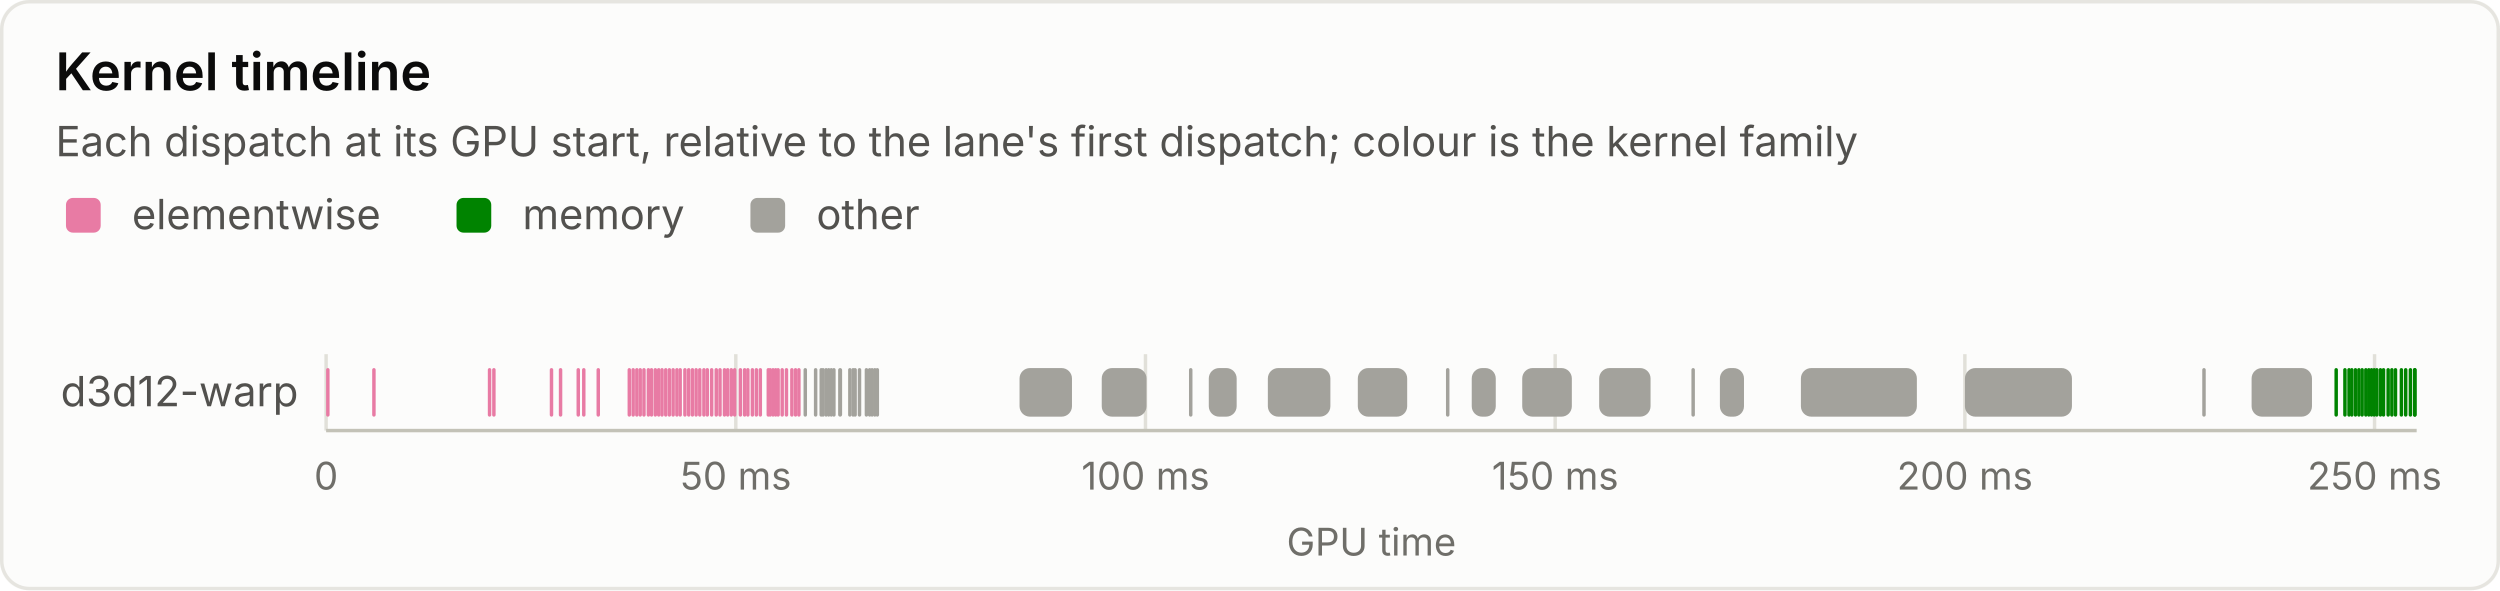
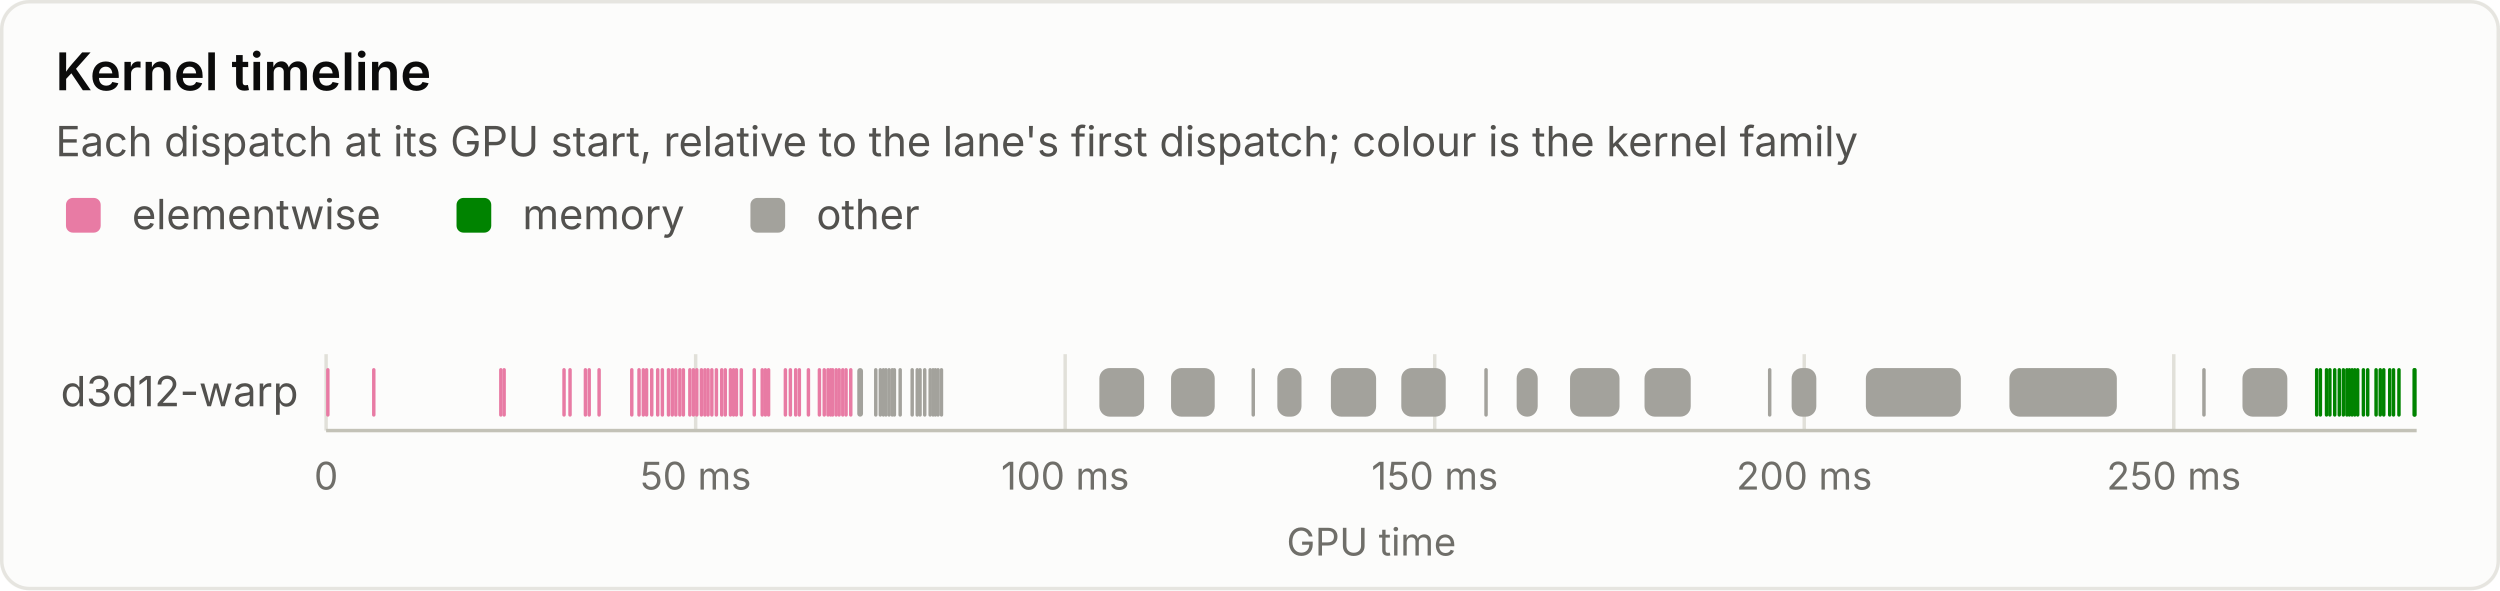
<svg xmlns="http://www.w3.org/2000/svg" width="720" height="170" viewBox="0 0 720 170" role="img" aria-labelledby="kernels-timeline-title kernels-timeline-desc">
  <style>text{font-family:system-ui,-apple-system,'Segoe UI',sans-serif}.line{fill:none;stroke-width:2;stroke-linejoin:round;stroke-linecap:round}.bg{fill:#fcfcfb}.frame{fill:none;stroke:#e6e5e0}.t1{fill:#0b0b0b}.t2{fill:#52514e}.t3{fill:#6f6e69}.grid{stroke:#e1e0d9}.axis{stroke:#c3c2b7}.ref{stroke:#52514e}.band{fill:#f0efec}.ring{stroke:#fcfcfb}.gap{stroke:#fcfcfb}.qx{fill:#f0efec}.qz{fill:#fcfcfb;stroke:#52514e}.emph{stroke:#52514e}.fn{fill:#a3a29c}.sn{stroke:#a3a29c}.f0{fill:#2a78d6}.s0{stroke:#2a78d6}.f1{fill:#eb6834}.s1{stroke:#eb6834}.f2{fill:#1baf7a}.s2{stroke:#1baf7a}.f3{fill:#eda100}.s3{stroke:#eda100}.f4{fill:#e87ba4}.s4{stroke:#e87ba4}.f5{fill:#008300}.s5{stroke:#008300}.f6{fill:#6250d6}.s6{stroke:#6250d6}.f7{fill:#e34948}.s7{stroke:#e34948}.q0{fill:#cde2fb}.q1{fill:#b7d3f6}.q2{fill:#9ec5f4}.q3{fill:#86b6ef}.q4{fill:#6da7ec}.q5{fill:#5598e7}.q6{fill:#3987e5}.q7{fill:#2a78d6}.q8{fill:#256abf}.q9{fill:#1c5cab}.q10{fill:#184f95}.q11{fill:#104281}.q12{fill:#0d366b}.fgood{fill:#0ca30c}.sgood{stroke:#0ca30c}.fwarn{fill:#fab219}.swarn{stroke:#fab219}.fserious{fill:#ec835a}.sserious{stroke:#ec835a}.fcrit{fill:#d03b3b}.scrit{stroke:#d03b3b}@media (prefers-color-scheme:dark){.bg{fill:#1a1a19}.frame{fill:none;stroke:#2c2c2a}.t1{fill:#f0efec}.t2{fill:#c3c2b7}.t3{fill:#898781}.grid{stroke:#2c2c2a}.axis{stroke:#383835}.ref{stroke:#c3c2b7}.band{fill:#242423}.ring{stroke:#1a1a19}.gap{stroke:#1a1a19}.qx{fill:#242423}.qz{fill:#1a1a19;stroke:#c3c2b7}.emph{stroke:#c3c2b7}.fn{fill:#6f6e69}.sn{stroke:#6f6e69}.f0{fill:#3987e5}.s0{stroke:#3987e5}.f1{fill:#d95926}.s1{stroke:#d95926}.f2{fill:#199e70}.s2{stroke:#199e70}.f3{fill:#c98500}.s3{stroke:#c98500}.f4{fill:#d55181}.s4{stroke:#d55181}.f5{fill:#008300}.s5{stroke:#008300}.f6{fill:#9085e9}.s6{stroke:#9085e9}.f7{fill:#e66767}.s7{stroke:#e66767}.q0{fill:#0d366b}.q1{fill:#104281}.q2{fill:#184f95}.q3{fill:#1c5cab}.q4{fill:#256abf}.q5{fill:#2a78d6}.q6{fill:#3987e5}.q7{fill:#5598e7}.q8{fill:#6da7ec}.q9{fill:#86b6ef}.q10{fill:#9ec5f4}.q11{fill:#b7d3f6}.q12{fill:#cde2fb}}</style>
  <rect class="bg" x="0" y="0" width="720" height="170" rx="8" />
  <rect class="frame" x="0.5" y="0.5" width="719" height="169" rx="8" />
  <text class="t1" x="16" y="26" font-size="15" font-weight="600">Kernel timeline</text>
  <text class="t2" x="16" y="45" font-size="12">Each dispatch at its GPU start, relative to the lane's first dispatch; colour is the kernel family</text>
  <rect class="f4" x="19" y="57" width="10" height="10" rx="2" />
  <text class="t2" x="38" y="66" font-size="12">elementwise</text>
  <rect class="f5" x="131.48" y="57" width="10" height="10" rx="2" />
  <text class="t2" x="150.48" y="66" font-size="12">memory</text>
  <rect class="fn" x="216.12" y="57" width="10" height="10" rx="2" />
  <text class="t2" x="235.12" y="66" font-size="12">other</text>
  <line class="grid" x1="93.92" y1="102" x2="93.92" y2="124" stroke-width="1" />
-   <line class="grid" x1="211.91" y1="102" x2="211.91" y2="124" stroke-width="1" />
-   <line class="grid" x1="329.9" y1="102" x2="329.9" y2="124" stroke-width="1" />
-   <line class="grid" x1="447.89" y1="102" x2="447.89" y2="124" stroke-width="1" />
-   <line class="grid" x1="565.88" y1="102" x2="565.88" y2="124" stroke-width="1" />
-   <line class="grid" x1="683.87" y1="102" x2="683.87" y2="124" stroke-width="1" />
+   <line class="grid" x1="200.35" y1="102" x2="200.35" y2="124" stroke-width="1" />
+   <line class="grid" x1="306.77" y1="102" x2="306.77" y2="124" stroke-width="1" />
+   <line class="grid" x1="413.2" y1="102" x2="413.2" y2="124" stroke-width="1" />
+   <line class="grid" x1="519.62" y1="102" x2="519.62" y2="124" stroke-width="1" />
+   <line class="grid" x1="626.05" y1="102" x2="626.05" y2="124" stroke-width="1" />
  <text class="t2" x="85.92" y="117" font-size="12" text-anchor="end">d3d12-warp</text>
  <rect class="f4" x="93.92" y="106" width="1" height="14" rx="0.5" />
-   <rect class="f4" x="107.19" y="106" width="1" height="14" rx="0.5" />
-   <rect class="f4" x="140.49" y="106" width="1" height="14" rx="0.5" />
-   <rect class="f4" x="141.74" y="106" width="1" height="14" rx="0.5" />
-   <rect class="f4" x="158.33" y="106" width="1" height="14" rx="0.5" />
-   <rect class="f4" x="160.94" y="106" width="1" height="14" rx="0.5" />
-   <rect class="f4" x="166.04" y="106" width="1" height="14" rx="0.5" />
-   <rect class="f4" x="167.63" y="106" width="1" height="14" rx="0.5" />
-   <rect class="f4" x="171.8" y="106" width="1" height="14" rx="0.5" />
-   <rect class="f4" x="180.74" y="106" width="1" height="14" rx="0.5" />
-   <rect class="f4" x="181.85" y="106" width="1" height="14" rx="0.5" />
-   <rect class="f4" x="182.91" y="106" width="1" height="14" rx="0.5" />
-   <rect class="f4" x="183.88" y="106" width="1" height="14" rx="0.5" />
-   <rect class="f4" x="184.96" y="106" width="1" height="14" rx="0.5" />
-   <rect class="f4" x="186.24" y="106" width="1" height="14" rx="0.5" />
-   <rect class="f4" x="187.14" y="106" width="1" height="14" rx="0.5" />
-   <rect class="f4" x="188.23" y="106" width="1" height="14" rx="0.5" />
-   <rect class="f4" x="189.21" y="106" width="1" height="14" rx="0.5" />
-   <rect class="f4" x="190.16" y="106" width="1" height="14" rx="0.5" />
-   <rect class="f4" x="191.24" y="106" width="1" height="14" rx="0.5" />
-   <rect class="f4" x="192.28" y="106" width="1" height="14" rx="0.5" />
-   <rect class="f4" x="193.36" y="106" width="1" height="14" rx="0.5" />
-   <rect class="f4" x="194.45" y="106" width="1" height="14" rx="0.5" />
-   <rect class="f4" x="195.39" y="106" width="1" height="14" rx="0.5" />
-   <rect class="f4" x="196.76" y="106" width="1" height="14" rx="0.5" />
-   <rect class="f4" x="197.85" y="106" width="1" height="14" rx="0.5" />
-   <rect class="f4" x="198.92" y="106" width="1" height="14" rx="0.5" />
-   <rect class="f4" x="199.98" y="106" width="1" height="14" rx="0.5" />
-   <rect class="f4" x="201.04" y="106" width="1" height="14" rx="0.5" />
-   <rect class="f4" x="202.23" y="106" width="1" height="14" rx="0.5" />
-   <rect class="f4" x="203.2" y="106" width="1" height="14" rx="0.5" />
-   <rect class="f4" x="204.46" y="106" width="1" height="14" rx="0.5" />
-   <rect class="f4" x="205.78" y="106" width="1" height="14" rx="0.5" />
-   <rect class="f4" x="206.86" y="106" width="1" height="14" rx="0.5" />
-   <rect class="f4" x="208.15" y="106" width="1" height="14" rx="0.5" />
-   <rect class="f4" x="209.07" y="106" width="1" height="14" rx="0.5" />
-   <rect class="f4" x="210.11" y="106" width="1" height="14" rx="0.5" />
-   <rect class="f4" x="211.09" y="106" width="1" height="14" rx="0.5" />
-   <rect class="f4" x="212.73" y="106" width="1" height="14" rx="0.5" />
-   <rect class="f4" x="213.95" y="106" width="1" height="14" rx="0.5" />
-   <rect class="f4" x="214.88" y="106" width="1" height="14" rx="0.5" />
-   <rect class="f4" x="216.19" y="106" width="1" height="14" rx="0.5" />
-   <rect class="f4" x="217.33" y="106" width="1" height="14" rx="0.5" />
-   <rect class="f4" x="218.47" y="106" width="1" height="14" rx="0.5" />
-   <rect class="f4" x="220.77" y="106" width="1" height="14" rx="0.5" />
-   <rect class="f4" x="221.33" y="106" width="1" height="14" rx="0.5" />
-   <rect class="f4" x="222.13" y="106" width="1" height="14" rx="0.5" />
-   <rect class="f4" x="222.88" y="106" width="1" height="14" rx="0.5" />
-   <rect class="f4" x="223.6" y="106" width="1" height="14" rx="0.5" />
-   <rect class="f4" x="224.77" y="106" width="1" height="14" rx="0.5" />
-   <rect class="f4" x="226" y="106" width="1" height="14" rx="0.5" />
-   <rect class="f4" x="227.56" y="106" width="1" height="14" rx="0.5" />
-   <rect class="f4" x="228.61" y="106" width="1" height="14" rx="0.5" />
-   <rect class="f4" x="229.58" y="106" width="1" height="14" rx="0.5" />
-   <rect class="fn" x="231.42" y="106" width="1" height="14" rx="0.5" />
-   <rect class="fn" x="234.4" y="106" width="1" height="14" rx="0.5" />
-   <rect class="fn" x="236.01" y="106" width="1" height="14" rx="0.5" />
-   <rect class="fn" x="236.55" y="106" width="1" height="14" rx="0.5" />
-   <rect class="fn" x="237.42" y="106" width="1" height="14" rx="0.5" />
-   <rect class="fn" x="238.16" y="106" width="1" height="14" rx="0.5" />
-   <rect class="fn" x="238.92" y="106" width="1" height="14" rx="0.5" />
-   <rect class="fn" x="239.66" y="106" width="1" height="14" rx="0.5" />
-   <rect class="fn" x="241.38" y="106" width="1.15" height="14" rx="0.58" />
-   <rect class="fn" x="244.26" y="106" width="1" height="14" rx="0.5" />
-   <rect class="fn" x="245.19" y="106" width="1" height="14" rx="0.5" />
-   <rect class="fn" x="245.77" y="106" width="1" height="14" rx="0.5" />
-   <rect class="fn" x="247.04" y="106" width="1" height="14" rx="0.5" />
-   <rect class="fn" x="249.03" y="106" width="1" height="14" rx="0.5" />
-   <rect class="fn" x="249.96" y="106" width="1" height="14" rx="0.5" />
-   <rect class="fn" x="250.66" y="106" width="1" height="14" rx="0.5" />
-   <rect class="fn" x="251.44" y="106" width="1" height="14" rx="0.5" />
-   <rect class="fn" x="252.17" y="106" width="1" height="14" rx="0.5" />
-   <rect class="fn" x="293.63" y="106" width="15.1" height="14" rx="3" />
-   <rect class="fn" x="317.3" y="106" width="12.9" height="14" rx="3" />
-   <rect class="fn" x="342.43" y="106" width="1" height="14" rx="0.5" />
-   <rect class="fn" x="348.13" y="106" width="8.03" height="14" rx="3" />
-   <rect class="fn" x="365.14" y="106" width="18.01" height="14" rx="3" />
-   <rect class="fn" x="391.05" y="106" width="14.22" height="14" rx="3" />
-   <rect class="fn" x="416.44" y="106" width="1" height="14" rx="0.5" />
-   <rect class="fn" x="423.86" y="106" width="6.92" height="14" rx="3" />
-   <rect class="fn" x="438.4" y="106" width="14.29" height="14" rx="3" />
-   <rect class="fn" x="460.56" y="106" width="14.8" height="14" rx="3" />
-   <rect class="fn" x="487.13" y="106" width="1" height="14" rx="0.5" />
-   <rect class="fn" x="495.33" y="106" width="6.94" height="14" rx="3" />
-   <rect class="fn" x="518.66" y="106" width="33.4" height="14" rx="3" />
-   <rect class="fn" x="565.9" y="106" width="30.82" height="14" rx="3" />
-   <rect class="fn" x="634.25" y="106" width="1" height="14" rx="0.5" />
-   <rect class="fn" x="648.46" y="106" width="17.39" height="14" rx="3" />
-   <rect class="f5" x="672.32" y="106" width="1" height="14" rx="0.5" />
-   <rect class="f5" x="674.84" y="106" width="1" height="14" rx="0.5" />
-   <rect class="f5" x="676.02" y="106" width="1" height="14" rx="0.5" />
-   <rect class="f5" x="676.82" y="106" width="1" height="14" rx="0.5" />
-   <rect class="f5" x="677.87" y="106" width="1" height="14" rx="0.5" />
-   <rect class="f5" x="678.86" y="106" width="1" height="14" rx="0.5" />
-   <rect class="f5" x="679.79" y="106" width="1" height="14" rx="0.5" />
-   <rect class="f5" x="680.86" y="106" width="1" height="14" rx="0.5" />
-   <rect class="f5" x="681.71" y="106" width="1" height="14" rx="0.5" />
-   <rect class="f5" x="682.5" y="106" width="1" height="14" rx="0.5" />
-   <rect class="f5" x="683.27" y="106" width="1" height="14" rx="0.5" />
-   <rect class="f5" x="684.02" y="106" width="1" height="14" rx="0.5" />
-   <rect class="f5" x="685.06" y="106" width="1" height="14" rx="0.5" />
-   <rect class="f5" x="685.95" y="106" width="1" height="14" rx="0.5" />
-   <rect class="f5" x="687.29" y="106" width="1" height="14" rx="0.5" />
-   <rect class="f5" x="688.36" y="106" width="1" height="14" rx="0.5" />
-   <rect class="f5" x="689.4" y="106" width="1" height="14" rx="0.5" />
-   <rect class="f5" x="691.1" y="106" width="1" height="14" rx="0.5" />
-   <rect class="f5" x="692.34" y="106" width="1" height="14" rx="0.5" />
-   <rect class="f5" x="693.7" y="106" width="1" height="14" rx="0.5" />
-   <rect class="f5" x="694.92" y="106" width="1" height="14" rx="0.5" />
+   <rect class="f4" x="107.15" y="106" width="1" height="14" rx="0.5" />
+   <rect class="f4" x="143.74" y="106" width="1" height="14" rx="0.5" />
+   <rect class="f4" x="144.69" y="106" width="1" height="14" rx="0.5" />
+   <rect class="f4" x="161.94" y="106" width="1" height="14" rx="0.5" />
+   <rect class="f4" x="163.67" y="106" width="1" height="14" rx="0.5" />
+   <rect class="f4" x="168.1" y="106" width="1" height="14" rx="0.5" />
+   <rect class="f4" x="169.19" y="106" width="1" height="14" rx="0.5" />
+   <rect class="f4" x="172.04" y="106" width="1" height="14" rx="0.5" />
+   <rect class="f4" x="181.45" y="106" width="1" height="14" rx="0.5" />
+   <rect class="f4" x="183.54" y="106" width="1" height="14" rx="0.5" />
+   <rect class="f4" x="184.78" y="106" width="1" height="14" rx="0.5" />
+   <rect class="f4" x="185.71" y="106" width="1" height="14" rx="0.5" />
+   <rect class="f4" x="187.2" y="106" width="1" height="14" rx="0.5" />
+   <rect class="f4" x="188.92" y="106" width="1" height="14" rx="0.5" />
+   <rect class="f4" x="190.26" y="106" width="1" height="14" rx="0.5" />
+   <rect class="f4" x="192.03" y="106" width="1" height="14" rx="0.5" />
+   <rect class="f4" x="193.11" y="106" width="1" height="14" rx="0.5" />
+   <rect class="f4" x="194.14" y="106" width="1" height="14" rx="0.5" />
+   <rect class="f4" x="195.3" y="106" width="1" height="14" rx="0.5" />
+   <rect class="f4" x="196.31" y="106" width="1" height="14" rx="0.5" />
+   <rect class="f4" x="198.18" y="106" width="1" height="14" rx="0.5" />
+   <rect class="f4" x="199.19" y="106" width="1" height="14" rx="0.5" />
+   <rect class="f4" x="200.17" y="106" width="1" height="14" rx="0.5" />
+   <rect class="f4" x="201.51" y="106" width="1" height="14" rx="0.5" />
+   <rect class="f4" x="202.51" y="106" width="1" height="14" rx="0.5" />
+   <rect class="f4" x="203.41" y="106" width="1" height="14" rx="0.5" />
+   <rect class="f4" x="204.51" y="106" width="1" height="14" rx="0.5" />
+   <rect class="f4" x="205.82" y="106" width="1" height="14" rx="0.5" />
+   <rect class="f4" x="207.36" y="106" width="1" height="14" rx="0.5" />
+   <rect class="f4" x="208.38" y="106" width="1" height="14" rx="0.5" />
+   <rect class="f4" x="209.87" y="106" width="1" height="14" rx="0.5" />
+   <rect class="f4" x="210.76" y="106" width="1" height="14" rx="0.5" />
+   <rect class="f4" x="211.58" y="106" width="1" height="14" rx="0.5" />
+   <rect class="f4" x="213" y="106" width="1" height="14" rx="0.5" />
+   <rect class="f4" x="216.73" y="106" width="1" height="14" rx="0.5" />
+   <rect class="f4" x="219.02" y="106" width="1" height="14" rx="0.5" />
+   <rect class="f4" x="219.93" y="106" width="1" height="14" rx="0.5" />
+   <rect class="f4" x="220.85" y="106" width="1" height="14" rx="0.5" />
+   <rect class="f4" x="225.69" y="106" width="1" height="14" rx="0.5" />
+   <rect class="f4" x="227.13" y="106" width="1" height="14" rx="0.5" />
+   <rect class="f4" x="228.66" y="106" width="1" height="14" rx="0.5" />
+   <rect class="f4" x="229.71" y="106" width="1" height="14" rx="0.5" />
+   <rect class="f4" x="232.32" y="106" width="1" height="14" rx="0.5" />
+   <rect class="f4" x="235.49" y="106" width="1" height="14" rx="0.5" />
+   <rect class="f4" x="236.88" y="106" width="1" height="14" rx="0.5" />
+   <rect class="f4" x="237.96" y="106" width="1" height="14" rx="0.5" />
+   <rect class="f4" x="238.71" y="106" width="1" height="14" rx="0.5" />
+   <rect class="f4" x="239.31" y="106" width="1" height="14" rx="0.5" />
+   <rect class="f4" x="240.31" y="106" width="1" height="14" rx="0.5" />
+   <rect class="f4" x="241.17" y="106" width="1" height="14" rx="0.5" />
+   <rect class="f4" x="242.22" y="106" width="1" height="14" rx="0.5" />
+   <rect class="f4" x="243.16" y="106" width="1" height="14" rx="0.5" />
+   <rect class="f4" x="244.52" y="106" width="1" height="14" rx="0.5" />
+   <rect class="fn" x="246.89" y="106" width="1.66" height="14" rx="0.83" />
+   <rect class="fn" x="251.72" y="106" width="1" height="14" rx="0.5" />
+   <rect class="fn" x="253.04" y="106" width="1" height="14" rx="0.5" />
+   <rect class="fn" x="253.92" y="106" width="1" height="14" rx="0.5" />
+   <rect class="fn" x="254.66" y="106" width="1" height="14" rx="0.5" />
+   <rect class="fn" x="255.56" y="106" width="1" height="14" rx="0.5" />
+   <rect class="fn" x="256.46" y="106" width="1" height="14" rx="0.5" />
+   <rect class="fn" x="257.08" y="106" width="1" height="14" rx="0.5" />
+   <rect class="fn" x="258.75" y="106" width="1" height="14" rx="0.5" />
+   <rect class="fn" x="262.21" y="106" width="1" height="14" rx="0.5" />
+   <rect class="fn" x="263.67" y="106" width="1" height="14" rx="0.5" />
+   <rect class="fn" x="264.47" y="106" width="1" height="14" rx="0.5" />
+   <rect class="fn" x="265.82" y="106" width="1" height="14" rx="0.5" />
+   <rect class="fn" x="267.39" y="106" width="1" height="14" rx="0.5" />
+   <rect class="fn" x="268.22" y="106" width="1" height="14" rx="0.5" />
+   <rect class="fn" x="268.9" y="106" width="1" height="14" rx="0.5" />
+   <rect class="fn" x="269.66" y="106" width="1" height="14" rx="0.5" />
+   <rect class="fn" x="270.64" y="106" width="1" height="14" rx="0.5" />
+   <rect class="fn" x="316.62" y="106" width="12.88" height="14" rx="3" />
+   <rect class="fn" x="337.26" y="106" width="12.58" height="14" rx="3" />
+   <rect class="fn" x="360.44" y="106" width="1" height="14" rx="0.5" />
+   <rect class="fn" x="367.87" y="106" width="6.96" height="14" rx="3" />
+   <rect class="fn" x="383.3" y="106" width="13.02" height="14" rx="3" />
+   <rect class="fn" x="403.57" y="106" width="12.8" height="14" rx="3" />
+   <rect class="fn" x="427.48" y="106" width="1" height="14" rx="0.5" />
+   <rect class="fn" x="436.8" y="106" width="6.06" height="14" rx="3" />
+   <rect class="fn" x="452.17" y="106" width="14.25" height="14" rx="3" />
+   <rect class="fn" x="473.62" y="106" width="13.31" height="14" rx="3" />
+   <rect class="fn" x="509.17" y="106" width="1" height="14" rx="0.5" />
+   <rect class="fn" x="515.99" y="106" width="7.11" height="14" rx="3" />
+   <rect class="fn" x="537.37" y="106" width="27.35" height="14" rx="3" />
+   <rect class="fn" x="578.71" y="106" width="30.94" height="14" rx="3" />
+   <rect class="fn" x="634.24" y="106" width="1" height="14" rx="0.5" />
+   <rect class="fn" x="645.83" y="106" width="12.92" height="14" rx="3" />
+   <rect class="f5" x="666.71" y="106" width="1" height="14" rx="0.5" />
+   <rect class="f5" x="667.77" y="106" width="1" height="14" rx="0.5" />
+   <rect class="f5" x="669.54" y="106" width="1" height="14" rx="0.5" />
+   <rect class="f5" x="670.5" y="106" width="1" height="14" rx="0.5" />
+   <rect class="f5" x="671.9" y="106" width="1" height="14" rx="0.5" />
+   <rect class="f5" x="673.22" y="106" width="1" height="14" rx="0.5" />
+   <rect class="f5" x="674.39" y="106" width="1" height="14" rx="0.5" />
+   <rect class="f5" x="675.41" y="106" width="1" height="14" rx="0.5" />
+   <rect class="f5" x="676.13" y="106" width="1" height="14" rx="0.5" />
+   <rect class="f5" x="676.9" y="106" width="1" height="14" rx="0.5" />
+   <rect class="f5" x="677.67" y="106" width="1" height="14" rx="0.5" />
+   <rect class="f5" x="678.51" y="106" width="1" height="14" rx="0.5" />
+   <rect class="f5" x="680.16" y="106" width="1" height="14" rx="0.5" />
+   <rect class="f5" x="681.4" y="106" width="1" height="14" rx="0.5" />
+   <rect class="f5" x="683.81" y="106" width="1" height="14" rx="0.5" />
+   <rect class="f5" x="685.01" y="106" width="1" height="14" rx="0.5" />
+   <rect class="f5" x="686.02" y="106" width="1" height="14" rx="0.5" />
+   <rect class="f5" x="687.74" y="106" width="1" height="14" rx="0.5" />
+   <rect class="f5" x="688.83" y="106" width="1" height="14" rx="0.5" />
+   <rect class="f5" x="690.4" y="106" width="1" height="14" rx="0.5" />
+   <rect class="f5" x="694.78" y="106" width="1" height="14" rx="0.5" />
  <rect class="f5" x="695" y="106" width="1" height="14" rx="0.5" />
  <text class="t3" x="93.92" y="141" font-size="11" text-anchor="middle">0</text>
-   <text class="t3" x="211.91" y="141" font-size="11" text-anchor="middle">50 ms</text>
-   <text class="t3" x="329.9" y="141" font-size="11" text-anchor="middle">100 ms</text>
-   <text class="t3" x="447.89" y="141" font-size="11" text-anchor="middle">150 ms</text>
-   <text class="t3" x="565.88" y="141" font-size="11" text-anchor="middle">200 ms</text>
-   <text class="t3" x="683.87" y="141" font-size="11" text-anchor="middle">250 ms</text>
+   <text class="t3" x="200.35" y="141" font-size="11" text-anchor="middle">50 ms</text>
+   <text class="t3" x="306.77" y="141" font-size="11" text-anchor="middle">100 ms</text>
+   <text class="t3" x="413.2" y="141" font-size="11" text-anchor="middle">150 ms</text>
+   <text class="t3" x="519.62" y="141" font-size="11" text-anchor="middle">200 ms</text>
+   <text class="t3" x="626.05" y="141" font-size="11" text-anchor="middle">250 ms</text>
  <line class="axis" x1="93.92" y1="124" x2="696" y2="124" stroke-width="1" />
  <text class="t3" x="394.96" y="160" font-size="11" text-anchor="middle">GPU time</text>
</svg>
